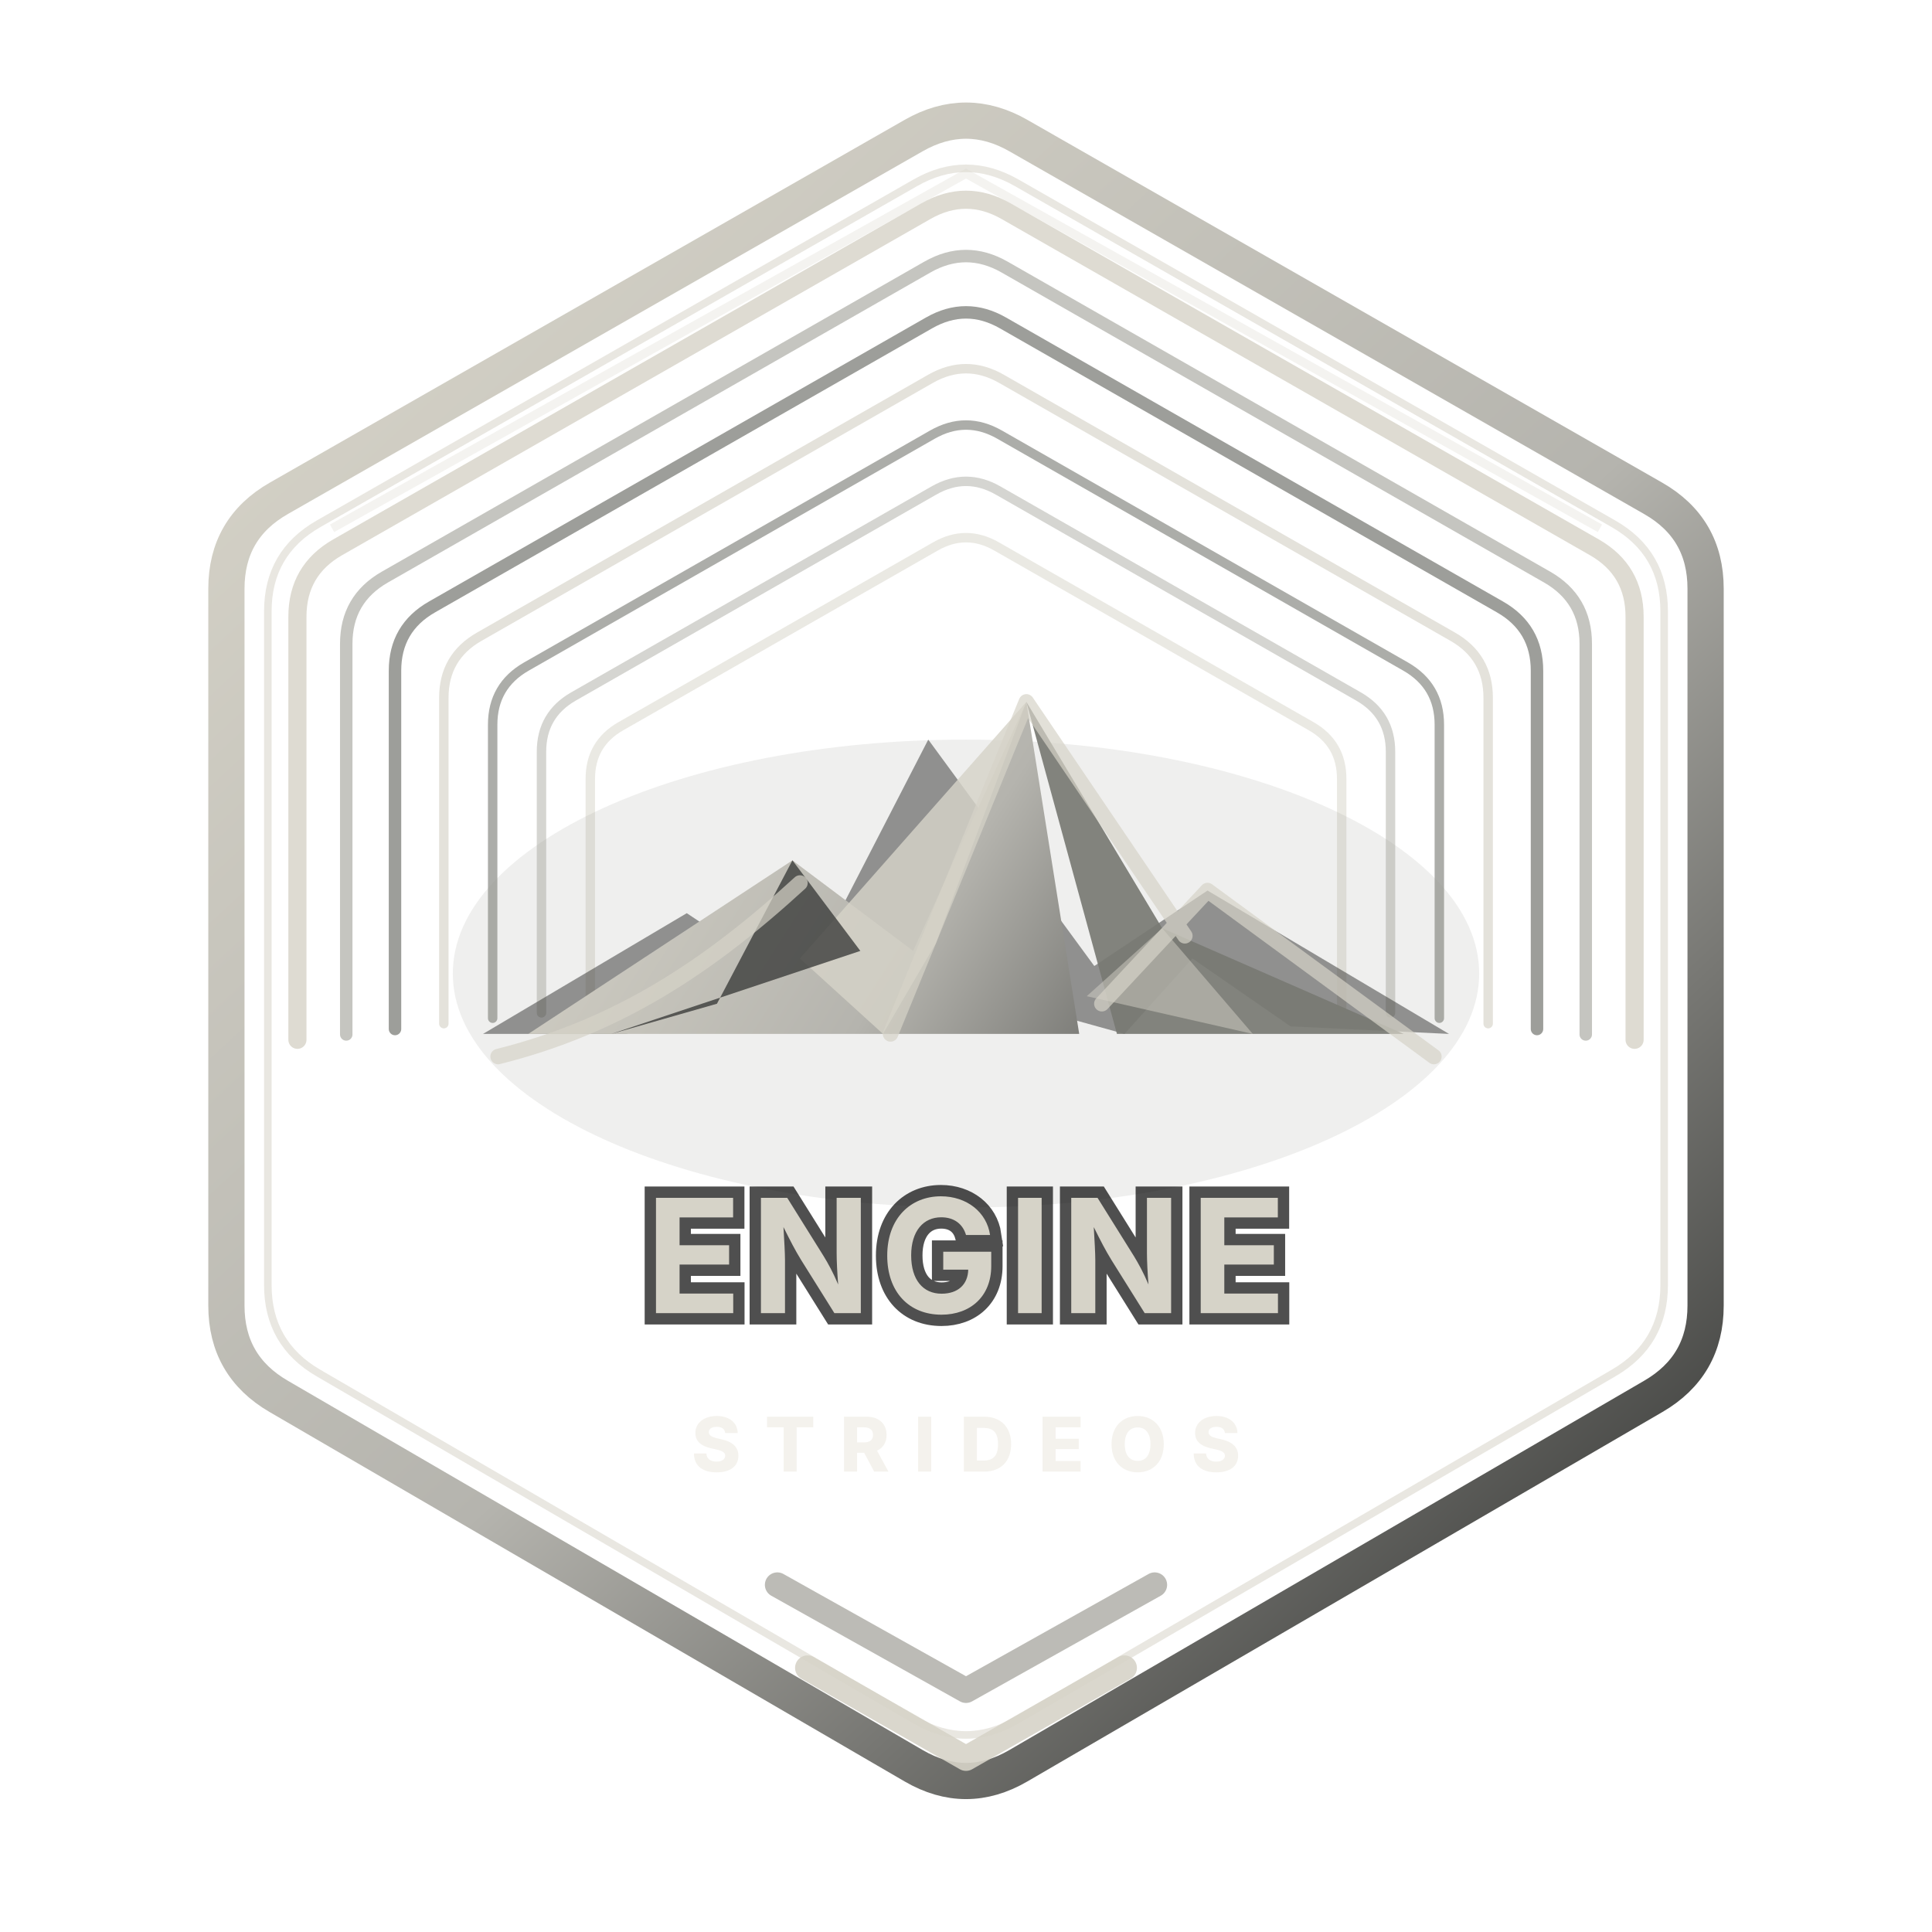
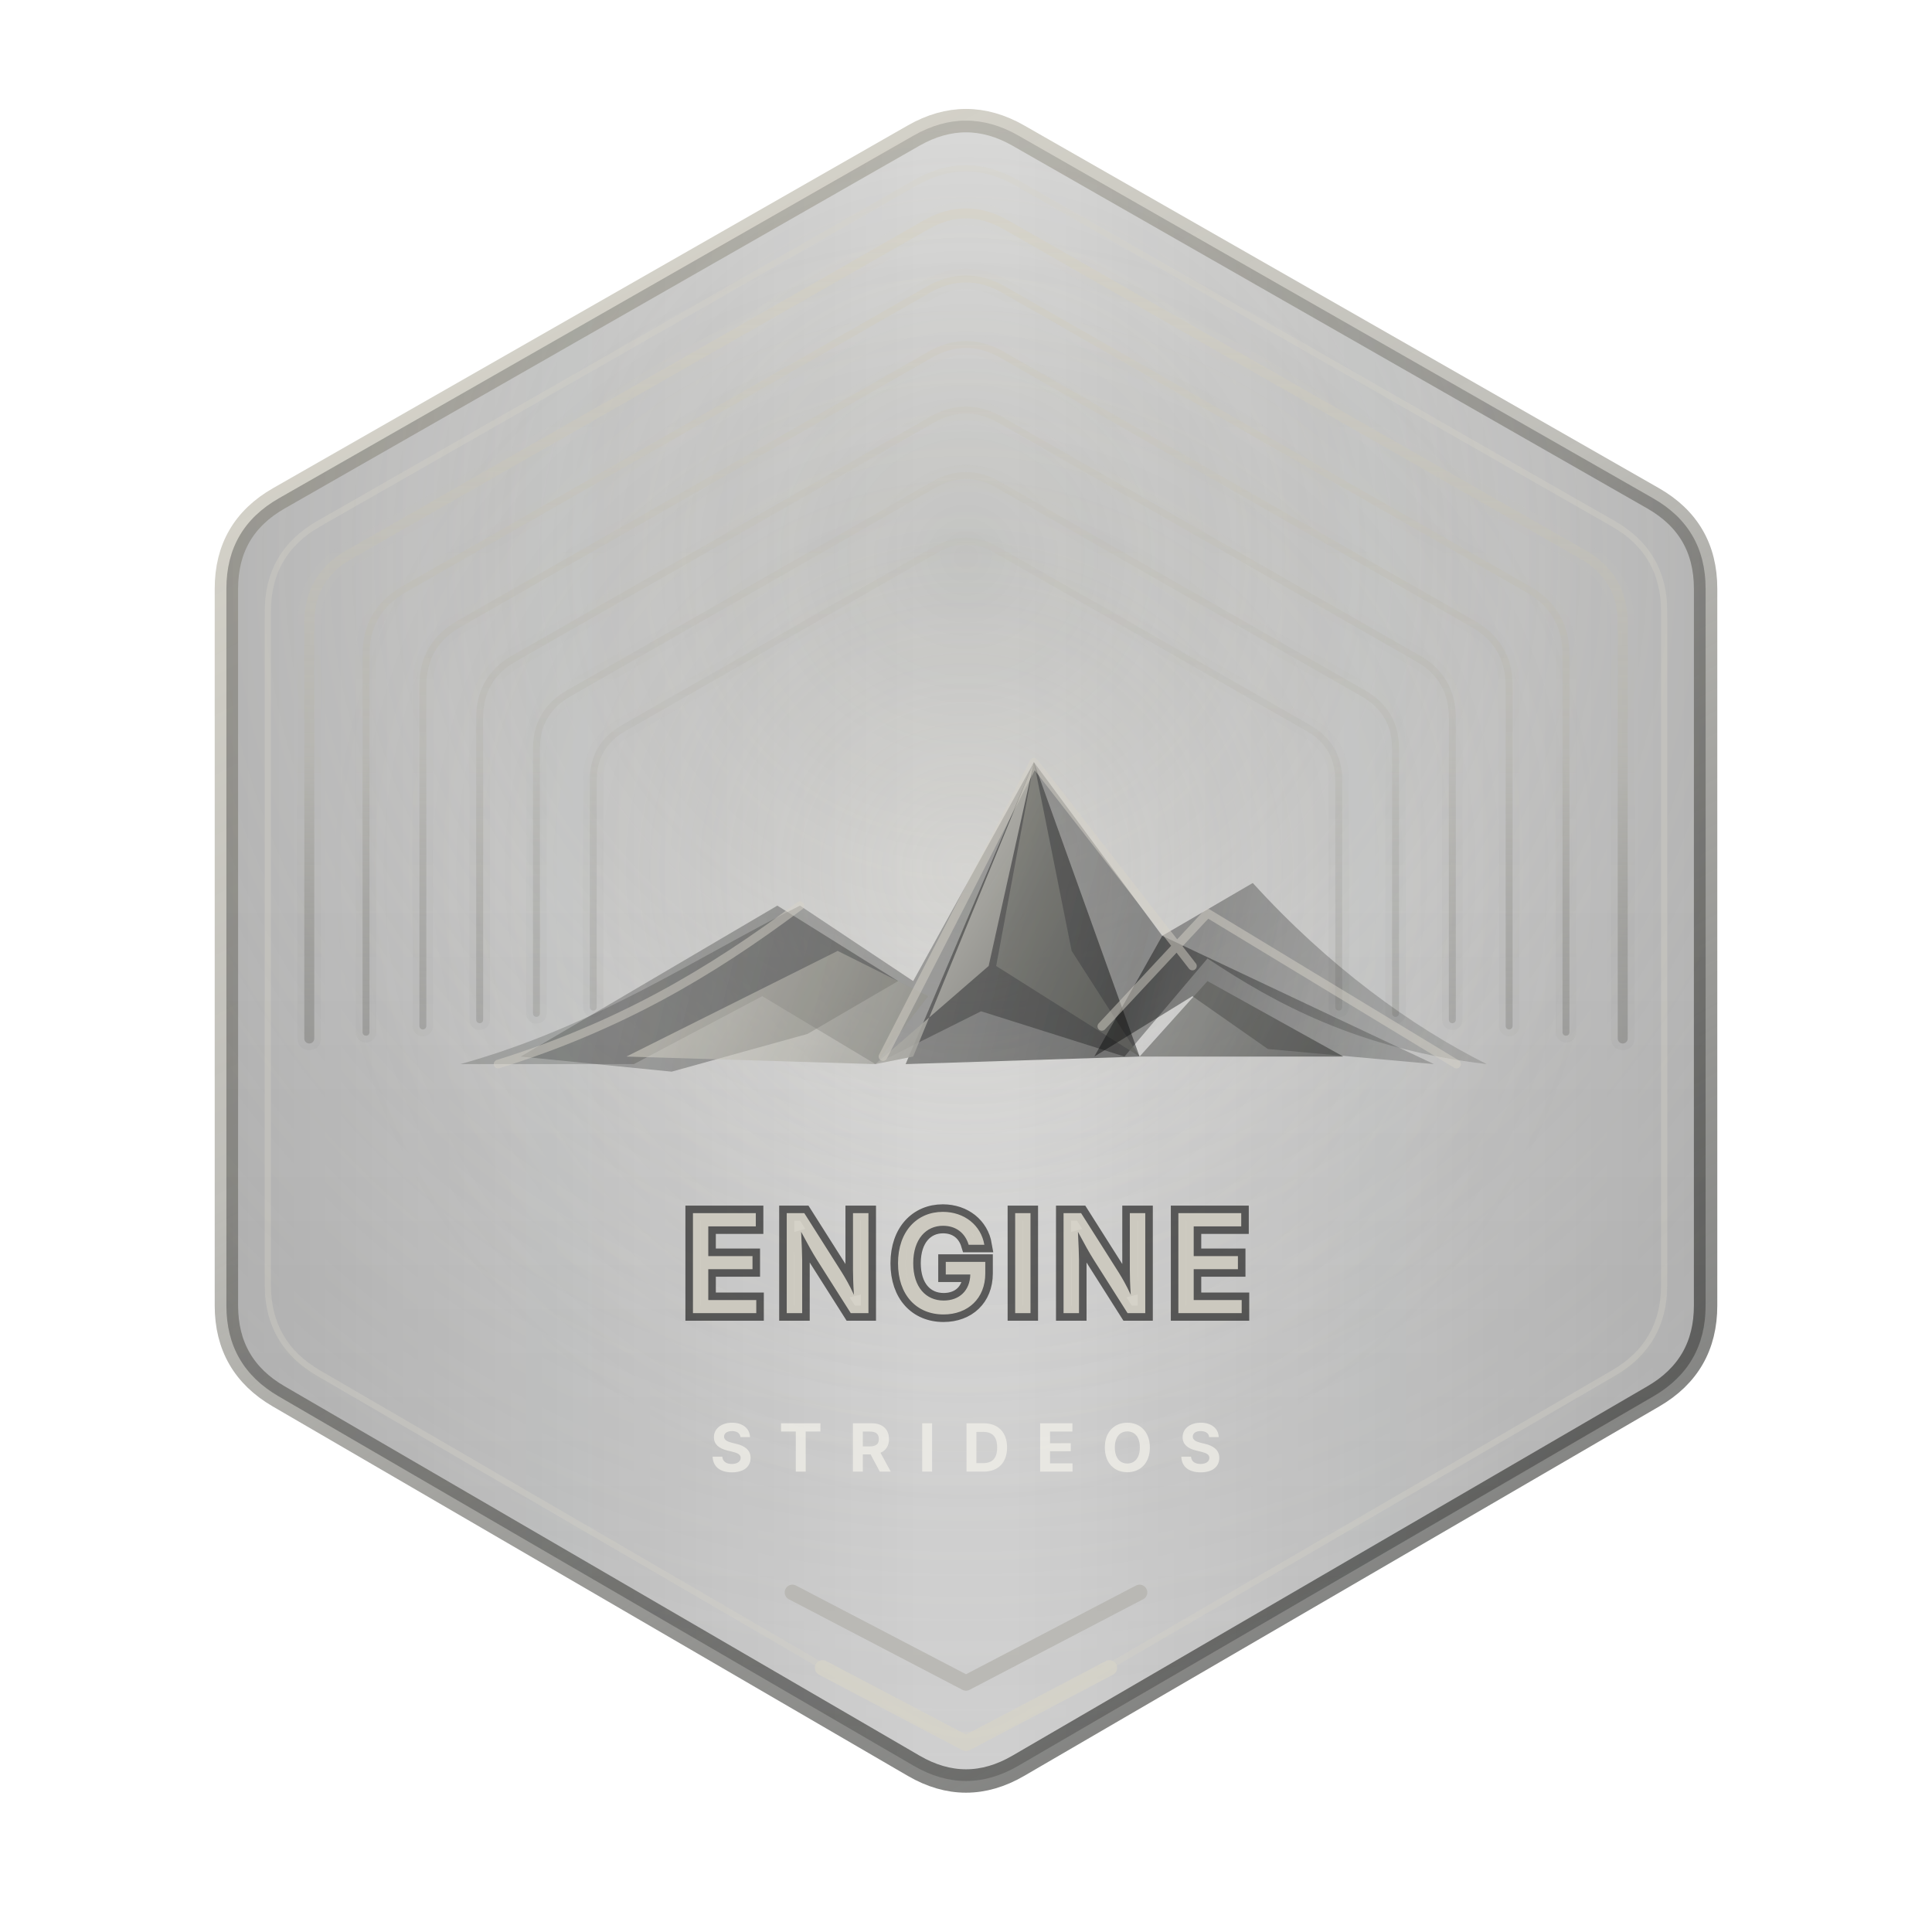
<svg xmlns="http://www.w3.org/2000/svg" width="256" height="256" viewBox="0 0 256 256" fill="none" role="img" aria-label="Engine run level. Unlocked.">
  <defs>
-     <linearGradient id="run-level-engine-share-transparent-edge" x1="42" y1="34" x2="214" y2="220" gradientUnits="userSpaceOnUse">
-       <stop offset="0" stop-color="#D6D3C8" />
-       <stop offset="0.54" stop-color="#B5B4AE" />
-       <stop offset="1" stop-color="#393A38" />
+     <clipPath id="run-level-engine-share-transparent-clip">
+       <path d="M121.05 17.97 Q128.00 14.00 134.95 17.97 L219.05 66.03 Q226.00 70.00 226.00 78.00 L226.00 173.00 Q226.00 181.00 219.08 185.02 L134.92 233.98 Q128.00 238.00 121.08 233.98 L36.92 185.02 Q30.00 181.00 30.00 173.00 L30.00 78.00 Q30.00 70.00 36.95 66.03 Z" />
+     </clipPath>
+     <linearGradient id="run-level-engine-share-transparent-edge" x1="70" y1="20" x2="188" y2="233" gradientUnits="userSpaceOnUse">
+       <stop offset="0" stop-color="#D6D3C8" stop-opacity="0.96" />
+       <stop offset="0.42" stop-color="#B5B4AE" stop-opacity="0.9" />
+       <stop offset="1" stop-color="#393A38" stop-opacity="0.68" />
    </linearGradient>
    <linearGradient id="run-level-engine-share-transparent-interior" x1="128" y1="24" x2="128" y2="231" gradientUnits="userSpaceOnUse">
-       <stop offset="0" stop-color="#787973" stop-opacity="0.00" />
-       <stop offset="0.46" stop-color="#0D0E0E" stop-opacity="0.00" />
-       <stop offset="1" stop-color="#080909" stop-opacity="0.00" />
+       <stop offset="0" stop-color="#111211" stop-opacity="0" />
+       <stop offset="0.42" stop-color="#0D0E0E" stop-opacity="0" />
+       <stop offset="1" stop-color="#050606" stop-opacity="0" />
+     </linearGradient>
+     <radialGradient id="run-level-engine-share-transparent-upper-glow" cx="50%" cy="29%" r="62%">
+       <stop offset="0" stop-color="#787973" stop-opacity="0.28" />
+       <stop offset="0.48" stop-color="#B5B4AE" stop-opacity="0.11" />
+       <stop offset="1" stop-color="#393A38" stop-opacity="0" />
+     </radialGradient>
+     <radialGradient id="run-level-engine-share-transparent-mountain-glow" cx="50%" cy="45%" r="33%">
+       <stop offset="0" stop-color="#D6D3C8" stop-opacity="0.18" />
+       <stop offset="0.52" stop-color="#B5B4AE" stop-opacity="0.05" />
+       <stop offset="1" stop-color="#B5B4AE" stop-opacity="0" />
+     </radialGradient>
+     <linearGradient id="run-level-engine-share-transparent-lower-fade" x1="128" y1="118" x2="128" y2="238" gradientUnits="userSpaceOnUse">
+       <stop offset="0" stop-color="#050606" stop-opacity="0" />
+       <stop offset="0.62" stop-color="#050606" stop-opacity="0.05" />
+       <stop offset="1" stop-color="#050606" stop-opacity="0.08" />
+     </linearGradient>
+     <linearGradient id="run-level-engine-share-transparent-left-vignette" x1="28" y1="128" x2="122" y2="128" gradientUnits="userSpaceOnUse">
+       <stop offset="0" stop-color="#050606" stop-opacity="0.18" />
+       <stop offset="1" stop-color="#050606" stop-opacity="0" />
+     </linearGradient>
+     <linearGradient id="run-level-engine-share-transparent-right-vignette" x1="228" y1="128" x2="134" y2="128" gradientUnits="userSpaceOnUse">
+       <stop offset="0" stop-color="#050606" stop-opacity="0.18" />
+       <stop offset="1" stop-color="#050606" stop-opacity="0" />
    </linearGradient>
    <linearGradient id="run-level-engine-share-transparent-mountain" x1="82" y1="86" x2="176" y2="146" gradientUnits="userSpaceOnUse">
-       <stop offset="0" stop-color="#D6D3C8" />
-       <stop offset="0.48" stop-color="#B5B4AE" />
-       <stop offset="1" stop-color="#393A38" />
+       <stop offset="0" stop-color="#D6D3C8" stop-opacity="0.98" />
+       <stop offset="0.48" stop-color="#B5B4AE" stop-opacity="0.92" />
+       <stop offset="1" stop-color="#393A38" stop-opacity="0.82" />
+     </linearGradient>
+     <linearGradient id="run-level-engine-share-transparent-mountain-side" x1="104" y1="105" x2="178" y2="143" gradientUnits="userSpaceOnUse">
+       <stop offset="0" stop-color="#D6D3C8" stop-opacity="0.62" />
+       <stop offset="0.5" stop-color="#787973" stop-opacity="0.76" />
+       <stop offset="1" stop-color="#393A38" stop-opacity="0.9" />
+     </linearGradient>
+     <linearGradient id="run-level-engine-share-transparent-mountain-shadow" x1="82" y1="118" x2="190" y2="145" gradientUnits="userSpaceOnUse">
+       <stop offset="0" stop-color="#393A38" stop-opacity="0.44" />
+       <stop offset="0.62" stop-color="#090A0A" stop-opacity="0.62" />
+       <stop offset="1" stop-color="#393A38" stop-opacity="0.36" />
+     </linearGradient>
+     <linearGradient id="run-level-engine-share-transparent-ring-0" x1="128" y1="28" x2="128" y2="178" gradientUnits="userSpaceOnUse">
+       <stop offset="0" stop-color="#D6D3C8" stop-opacity="0.95" />
+       <stop offset="0.48" stop-color="#B5B4AE" stop-opacity="0.78" />
+       <stop offset="1" stop-color="#393A38" stop-opacity="0.28" />
+     </linearGradient>
+     <linearGradient id="run-level-engine-share-transparent-ring-1" x1="128" y1="28" x2="128" y2="178" gradientUnits="userSpaceOnUse">
+       <stop offset="0" stop-color="#D6D3C8" stop-opacity="0.95" />
+       <stop offset="0.48" stop-color="#B5B4AE" stop-opacity="0.78" />
+       <stop offset="1" stop-color="#393A38" stop-opacity="0.28" />
+     </linearGradient>
+     <linearGradient id="run-level-engine-share-transparent-ring-2" x1="128" y1="28" x2="128" y2="178" gradientUnits="userSpaceOnUse">
+       <stop offset="0" stop-color="#D6D3C8" stop-opacity="0.95" />
+       <stop offset="0.48" stop-color="#B5B4AE" stop-opacity="0.78" />
+       <stop offset="1" stop-color="#393A38" stop-opacity="0.28" />
+     </linearGradient>
+     <linearGradient id="run-level-engine-share-transparent-ring-3" x1="128" y1="28" x2="128" y2="178" gradientUnits="userSpaceOnUse">
+       <stop offset="0" stop-color="#D6D3C8" stop-opacity="0.95" />
+       <stop offset="0.48" stop-color="#B5B4AE" stop-opacity="0.78" />
+       <stop offset="1" stop-color="#393A38" stop-opacity="0.28" />
+     </linearGradient>
+     <linearGradient id="run-level-engine-share-transparent-ring-4" x1="128" y1="28" x2="128" y2="178" gradientUnits="userSpaceOnUse">
+       <stop offset="0" stop-color="#D6D3C8" stop-opacity="0.95" />
+       <stop offset="0.48" stop-color="#B5B4AE" stop-opacity="0.78" />
+       <stop offset="1" stop-color="#393A38" stop-opacity="0.28" />
+     </linearGradient>
+     <linearGradient id="run-level-engine-share-transparent-ring-5" x1="128" y1="28" x2="128" y2="178" gradientUnits="userSpaceOnUse">
+       <stop offset="0" stop-color="#D6D3C8" stop-opacity="0.95" />
+       <stop offset="0.48" stop-color="#B5B4AE" stop-opacity="0.78" />
+       <stop offset="1" stop-color="#393A38" stop-opacity="0.28" />
    </linearGradient>
  </defs>
-   <path d="M121.05 17.97 Q128.00 14.00 134.95 17.97 L219.05 66.03 Q226.00 70.00 226.00 78.00 L226.00 173.00 Q226.00 181.00 219.08 185.02 L134.92 233.98 Q128.00 238.00 121.08 233.98 L36.92 185.02 Q30.00 181.00 30.00 173.00 L30.00 78.00 Q30.00 70.00 36.95 66.03 Z" fill="transparent" fill-opacity="0" stroke="url(#run-level-engine-share-transparent-edge)" stroke-width="4.8" stroke-linejoin="round" stroke-opacity="1" />
-   <path d="M121.27 24.23 Q128.00 20.38 134.73 24.23 L213.78 69.40 Q220.51 73.25 220.51 81.00 L220.51 170.28 Q220.51 178.03 213.81 181.93 L134.70 227.94 Q128.00 231.84 121.30 227.94 L42.19 181.93 Q35.49 178.03 35.49 170.28 L35.49 81.00 Q35.49 73.25 42.22 69.40 Z" fill="transparent" fill-opacity="0" stroke="#D6D3C8" stroke-width="1" stroke-opacity="0.55" />
-   <path d="M44 70 L128 23 L212 70" stroke="#D6D3C8" stroke-width="1.15" stroke-opacity="0.28" />
-   <path d="M39.41 137.78 L39.41 81.71 Q39.41 75.57 44.74 72.52 L122.67 27.99 Q128.00 24.94 133.33 27.99 L211.26 72.52 Q216.59 75.57 216.59 81.71 L216.59 137.78" fill="none" stroke="#D6D3C8" stroke-width="2.4" stroke-linecap="round" stroke-linejoin="round" stroke-opacity="0.82" />
-   <path d="M45.88 137.07 L45.88 85.29 Q45.88 79.40 50.99 76.47 L122.88 35.39 Q128.00 32.47 133.12 35.39 L205.01 76.47 Q210.12 79.40 210.12 85.29 L210.12 137.07" fill="none" stroke="#B5B4AE" stroke-width="1.65" stroke-linecap="round" stroke-linejoin="round" stroke-opacity="0.77" />
-   <path d="M52.34 136.35 L52.34 88.87 Q52.34 83.22 57.25 80.42 L123.10 42.79 Q128.00 39.99 132.90 42.79 L198.75 80.42 Q203.66 83.22 203.66 88.87 L203.66 136.35" fill="none" stroke="#787973" stroke-width="1.65" stroke-linecap="round" stroke-linejoin="round" stroke-opacity="0.72" />
-   <path d="M58.81 135.64 L58.81 92.45 Q58.81 87.05 63.50 84.37 L123.31 50.19 Q128.00 47.52 132.69 50.19 L192.50 84.37 Q197.19 87.05 197.19 92.45 L197.19 135.64" fill="none" stroke="#D6D3C8" stroke-width="1.25" stroke-linecap="round" stroke-linejoin="round" stroke-opacity="0.66" />
-   <path d="M65.28 134.92 L65.28 96.03 Q65.28 90.88 69.75 88.32 L123.53 57.60 Q128.00 55.04 132.47 57.60 L186.25 88.32 Q190.72 90.88 190.72 96.03 L190.72 134.92" fill="none" stroke="#787973" stroke-width="1.25" stroke-linecap="round" stroke-linejoin="round" stroke-opacity="0.61" />
-   <path d="M71.75 134.21 L71.75 99.61 Q71.75 94.71 76.00 92.28 L123.74 65.00 Q128.00 62.56 132.26 65.00 L180.00 92.28 Q184.25 94.71 184.25 99.61 L184.25 134.21" fill="none" stroke="#B5B4AE" stroke-width="1.25" stroke-linecap="round" stroke-linejoin="round" stroke-opacity="0.56" />
-   <path d="M78.22 133.50 L78.22 103.19 Q78.22 98.54 82.26 96.23 L123.96 72.40 Q128.00 70.09 132.04 72.40 L173.74 96.23 Q177.78 98.54 177.78 103.19 L177.78 133.50" fill="none" stroke="#D6D3C8" stroke-width="1.25" stroke-linecap="round" stroke-linejoin="round" stroke-opacity="0.51" />
-   <ellipse cx="128" cy="129" rx="68" ry="31" fill="#9B9B94" opacity="0.16" />
-   <path d="M64 137 L91 121 L106 131 L123 98 L145 128 L160 118 L192 137 L171 136 L158 127 L149 137 L131 132 L118 137 L101 130 L83 137 Z" fill="#393A38" opacity="0.52" />
-   <path d="M70 137 L105 114 L121 126 L136 93 L143 137 Z" fill="url(#run-level-engine-share-transparent-mountain)" opacity="1" />
-   <path d="M136 93 L154 123 L186 137 L148 137 Z" fill="#787973" opacity="0.92" />
-   <path d="M136 93 L124 125 L117 137 L106 127 Z" fill="#D6D3C8" opacity="0.82" />
-   <path d="M105 114 L95 133 L81 137 L114 126 Z" fill="#393A38" opacity="0.78" />
-   <path d="M154 123 L166 137 L144 132 Z" fill="#D6D3C8" opacity="0.48" />
-   <path d="M66 140 C82 136 94 128 106 117 M118 137 L136 93 L157 124 M146 133 L160 118 L190 140" fill="none" stroke="#D6D3C8" stroke-width="2.05" stroke-linecap="round" stroke-linejoin="round" stroke-opacity="0.70" />
-   <text x="128" y="174" text-anchor="middle" font-family="Avenir Next, Inter, Arial, sans-serif" font-size="21" font-weight="700" letter-spacing="1.15" stroke="#050505" stroke-width="3" stroke-opacity="0.7" fill="none">ENGINE</text>
-   <text x="128" y="174" text-anchor="middle" font-family="Avenir Next, Inter, Arial, sans-serif" font-size="21" font-weight="700" letter-spacing="1.15" fill="#D6D3C8" fill-opacity="1">ENGINE</text>
-   <text x="128" y="195" text-anchor="middle" font-family="Avenir Next, Inter, Arial, sans-serif" font-size="10" font-weight="800" letter-spacing="3.2" fill="#F3F1EB" fill-opacity="0.88">STRIDEOS</text>
-   <path d="M103 210 L128 224 L153 210" fill="none" stroke="#B5B4AE" stroke-width="3.3" stroke-linecap="round" stroke-linejoin="round" stroke-opacity="0.9" />
-   <path d="M107 221 L128 233 L149 221" fill="none" stroke="#D6D3C8" stroke-width="3.3" stroke-linecap="round" stroke-linejoin="round" stroke-opacity="0.9" />
+   <path d="M121.05 17.97 Q128.00 14.00 134.95 17.97 L219.05 66.03 Q226.00 70.00 226.00 78.00 L226.00 173.00 Q226.00 181.00 219.08 185.02 L134.92 233.98 Q128.00 238.00 121.08 233.98 L36.92 185.02 Q30.00 181.00 30.00 173.00 L30.00 78.00 Q30.00 70.00 36.95 66.03 Z" fill="transparent" fill-opacity="0" stroke="url(#run-level-engine-share-transparent-edge)" stroke-width="3.1" stroke-linejoin="round" stroke-opacity="0.96" />
+   <g clip-path="url(#run-level-engine-share-transparent-clip)">
+     <rect x="0" y="0" width="256" height="256" fill="transparent" fill-opacity="0" />
+     <rect x="0" y="0" width="256" height="256" fill="#050606" fill-opacity="0.12" />
+     <rect x="0" y="0" width="256" height="256" fill="url(#run-level-engine-share-transparent-upper-glow)" />
+     <rect x="0" y="0" width="256" height="256" fill="url(#run-level-engine-share-transparent-mountain-glow)" />
+     <rect x="0" y="0" width="256" height="256" fill="url(#run-level-engine-share-transparent-left-vignette)" />
+     <rect x="0" y="0" width="256" height="256" fill="url(#run-level-engine-share-transparent-right-vignette)" />
+     <rect x="0" y="0" width="256" height="256" fill="url(#run-level-engine-share-transparent-lower-fade)" />
+   </g>
+   <path d="M121.27 24.23 Q128.00 20.38 134.73 24.23 L213.78 69.40 Q220.51 73.25 220.51 81.00 L220.51 170.28 Q220.51 178.03 213.81 181.93 L134.70 227.94 Q128.00 231.84 121.30 227.94 L42.19 181.93 Q35.49 178.03 35.49 170.28 L35.49 81.00 Q35.49 73.25 42.22 69.40 Z" fill="none" stroke="#D6D3C8" stroke-width="0.82" stroke-opacity="0.34" />
+   <path d="M40.98 137.61 L40.98 82.58 Q40.98 76.50 46.25 73.48 L122.72 29.78 Q128.00 26.77 133.28 29.78 L209.75 73.48 Q215.02 76.50 215.02 82.58 L215.02 137.61" fill="none" stroke="url(#run-level-engine-share-transparent-ring-0)" stroke-width="3.12" stroke-linecap="round" stroke-linejoin="round" stroke-opacity="0.10" />
+   <path d="M40.98 137.61 L40.98 82.58 Q40.98 76.50 46.25 73.48 L122.72 29.78 Q128.00 26.77 133.28 29.78 L209.75 73.48 Q215.02 76.50 215.02 82.58 L215.02 137.61" fill="none" stroke="url(#run-level-engine-share-transparent-ring-0)" stroke-width="1.32" stroke-linecap="round" stroke-linejoin="round" stroke-opacity="0.86" />
+   <path d="M48.50 136.78 L48.50 86.74 Q48.50 80.95 53.53 78.08 L122.97 38.40 Q128.00 35.52 133.03 38.40 L202.47 78.08 Q207.50 80.95 207.50 86.74 L207.50 136.78" fill="none" stroke="url(#run-level-engine-share-transparent-ring-1)" stroke-width="2.72" stroke-linecap="round" stroke-linejoin="round" stroke-opacity="0.10" />
+   <path d="M48.50 136.78 L48.50 86.74 Q48.50 80.95 53.53 78.08 L122.97 38.40 Q128.00 35.52 133.03 38.40 L202.47 78.08 Q207.50 80.95 207.50 86.74 L207.50 136.78" fill="none" stroke="url(#run-level-engine-share-transparent-ring-1)" stroke-width="0.92" stroke-linecap="round" stroke-linejoin="round" stroke-opacity="0.77" />
+   <path d="M56.03 135.95 L56.03 90.91 Q56.03 85.40 60.81 82.67 L123.22 47.01 Q128.00 44.28 132.78 47.01 L195.19 82.67 Q199.97 85.40 199.97 90.91 L199.97 135.95" fill="none" stroke="url(#run-level-engine-share-transparent-ring-2)" stroke-width="2.72" stroke-linecap="round" stroke-linejoin="round" stroke-opacity="0.10" />
+   <path d="M56.03 135.95 L56.03 90.91 Q56.03 85.40 60.81 82.67 L123.22 47.01 Q128.00 44.28 132.78 47.01 L195.19 82.67 Q199.97 85.40 199.97 90.91 L199.97 135.95" fill="none" stroke="url(#run-level-engine-share-transparent-ring-2)" stroke-width="0.92" stroke-linecap="round" stroke-linejoin="round" stroke-opacity="0.68" />
+   <path d="M63.56 135.12 L63.56 95.08 Q63.56 89.86 68.08 87.27 L123.47 55.62 Q128.00 53.03 132.53 55.62 L187.92 87.27 Q192.44 89.86 192.44 95.08 L192.44 135.12" fill="none" stroke="url(#run-level-engine-share-transparent-ring-3)" stroke-width="2.72" stroke-linecap="round" stroke-linejoin="round" stroke-opacity="0.10" />
+   <path d="M63.56 135.12 L63.56 95.08 Q63.56 89.86 68.08 87.27 L123.47 55.62 Q128.00 53.03 132.53 55.62 L187.92 87.27 Q192.44 89.86 192.44 95.08 L192.44 135.12" fill="none" stroke="url(#run-level-engine-share-transparent-ring-3)" stroke-width="0.92" stroke-linecap="round" stroke-linejoin="round" stroke-opacity="0.59" />
+   <path d="M71.08 134.28 L71.08 99.24 Q71.08 94.31 75.36 91.87 L123.72 64.23 Q128.00 61.79 132.28 64.23 L180.64 91.87 Q184.92 94.31 184.92 99.24 L184.92 134.28" fill="none" stroke="url(#run-level-engine-share-transparent-ring-4)" stroke-width="2.72" stroke-linecap="round" stroke-linejoin="round" stroke-opacity="0.10" />
+   <path d="M71.08 134.28 L71.08 99.24 Q71.08 94.31 75.36 91.87 L123.72 64.23 Q128.00 61.79 132.28 64.23 L180.64 91.87 Q184.92 94.31 184.92 99.24 L184.92 134.28" fill="none" stroke="url(#run-level-engine-share-transparent-ring-4)" stroke-width="0.92" stroke-linecap="round" stroke-linejoin="round" stroke-opacity="0.50" />
+   <path d="M78.61 133.45 L78.61 103.41 Q78.61 98.77 82.64 96.47 L123.97 72.85 Q128.00 70.54 132.03 72.85 L173.36 96.47 Q177.39 98.77 177.39 103.41 L177.39 133.45" fill="none" stroke="url(#run-level-engine-share-transparent-ring-5)" stroke-width="2.72" stroke-linecap="round" stroke-linejoin="round" stroke-opacity="0.10" />
+   <path d="M78.61 133.45 L78.61 103.41 Q78.61 98.77 82.64 96.47 L123.97 72.85 Q128.00 70.54 132.03 72.85 L173.36 96.47 Q177.39 98.77 177.39 103.41 L177.39 133.45" fill="none" stroke="url(#run-level-engine-share-transparent-ring-5)" stroke-width="0.92" stroke-linecap="round" stroke-linejoin="round" stroke-opacity="0.41" />
+   <path d="M61 141 C79 136 92 127 106 120 L121 130 L137 101 L154 124 L166 117 C176 128 187 136 197 141 C180 139 169 133 160 127 L149 140 L130 134 L116 141 L101 132 L84 141 Z" fill="url(#run-level-engine-share-transparent-mountain-shadow)" opacity="0.57" />
+   <path d="M69 140 L103 120 L119 130 L107 137 L89 142 Z" fill="url(#run-level-engine-share-transparent-mountain-shadow)" opacity="0.69" />
+   <path d="M83 140 L111 126 L123 132 L116 141 Z" fill="url(#run-level-engine-share-transparent-mountain-side)" opacity="0.86" />
+   <path d="M120 141 L137 101 L151 140 Z" fill="url(#run-level-engine-share-transparent-mountain-shadow)" opacity="0.76" />
+   <path d="M121 140 L137 101 L131 128 L116 141 Z" fill="url(#run-level-engine-share-transparent-mountain)" opacity="0.98" />
+   <path d="M137 101 L142 126 L151 140 L132 128 Z" fill="url(#run-level-engine-share-transparent-mountain-side)" opacity="0.88" />
+   <path d="M145 140 L154 124 L190 141 L168 139 L158 132 Z" fill="url(#run-level-engine-share-transparent-mountain-shadow)" opacity="0.73" />
+   <path d="M151 140 L160 130 L178 140 Z" fill="url(#run-level-engine-share-transparent-mountain-side)" opacity="0.71" />
+   <path d="M66 141 C82 136 94 129 106 120 M117 140 L137 101 L158 128 M146 136 L160 121 L193 141" fill="none" stroke="#D6D3C8" stroke-width="1.15" stroke-linecap="round" stroke-linejoin="round" stroke-opacity="0.49" />
+   <text x="128" y="174" text-anchor="middle" font-family="Avenir Next, Inter, Arial, sans-serif" font-size="18.2" font-weight="500" letter-spacing="1.45" stroke="#050505" stroke-width="2" stroke-opacity="0.58" fill="none">ENGINE</text>
+   <text x="128" y="174" text-anchor="middle" font-family="Avenir Next, Inter, Arial, sans-serif" font-size="18.2" font-weight="500" letter-spacing="1.45" fill="#D6D3C8" fill-opacity="0.92">ENGINE</text>
+   <text x="128" y="195" text-anchor="middle" font-family="Avenir Next, Inter, Arial, sans-serif" font-size="8.8" font-weight="700" letter-spacing="3.4" fill="#F3F1EB" fill-opacity="0.72">STRIDEOS</text>
+   <path d="M105 211 L128 223 L151 211" fill="none" stroke="#B5B4AE" stroke-width="2.05" stroke-linecap="round" stroke-linejoin="round" stroke-opacity="0.78" />
+   <path d="M109 221 L128 231 L147 221" fill="none" stroke="#D6D3C8" stroke-width="2.05" stroke-linecap="round" stroke-linejoin="round" stroke-opacity="0.78" />
</svg>
